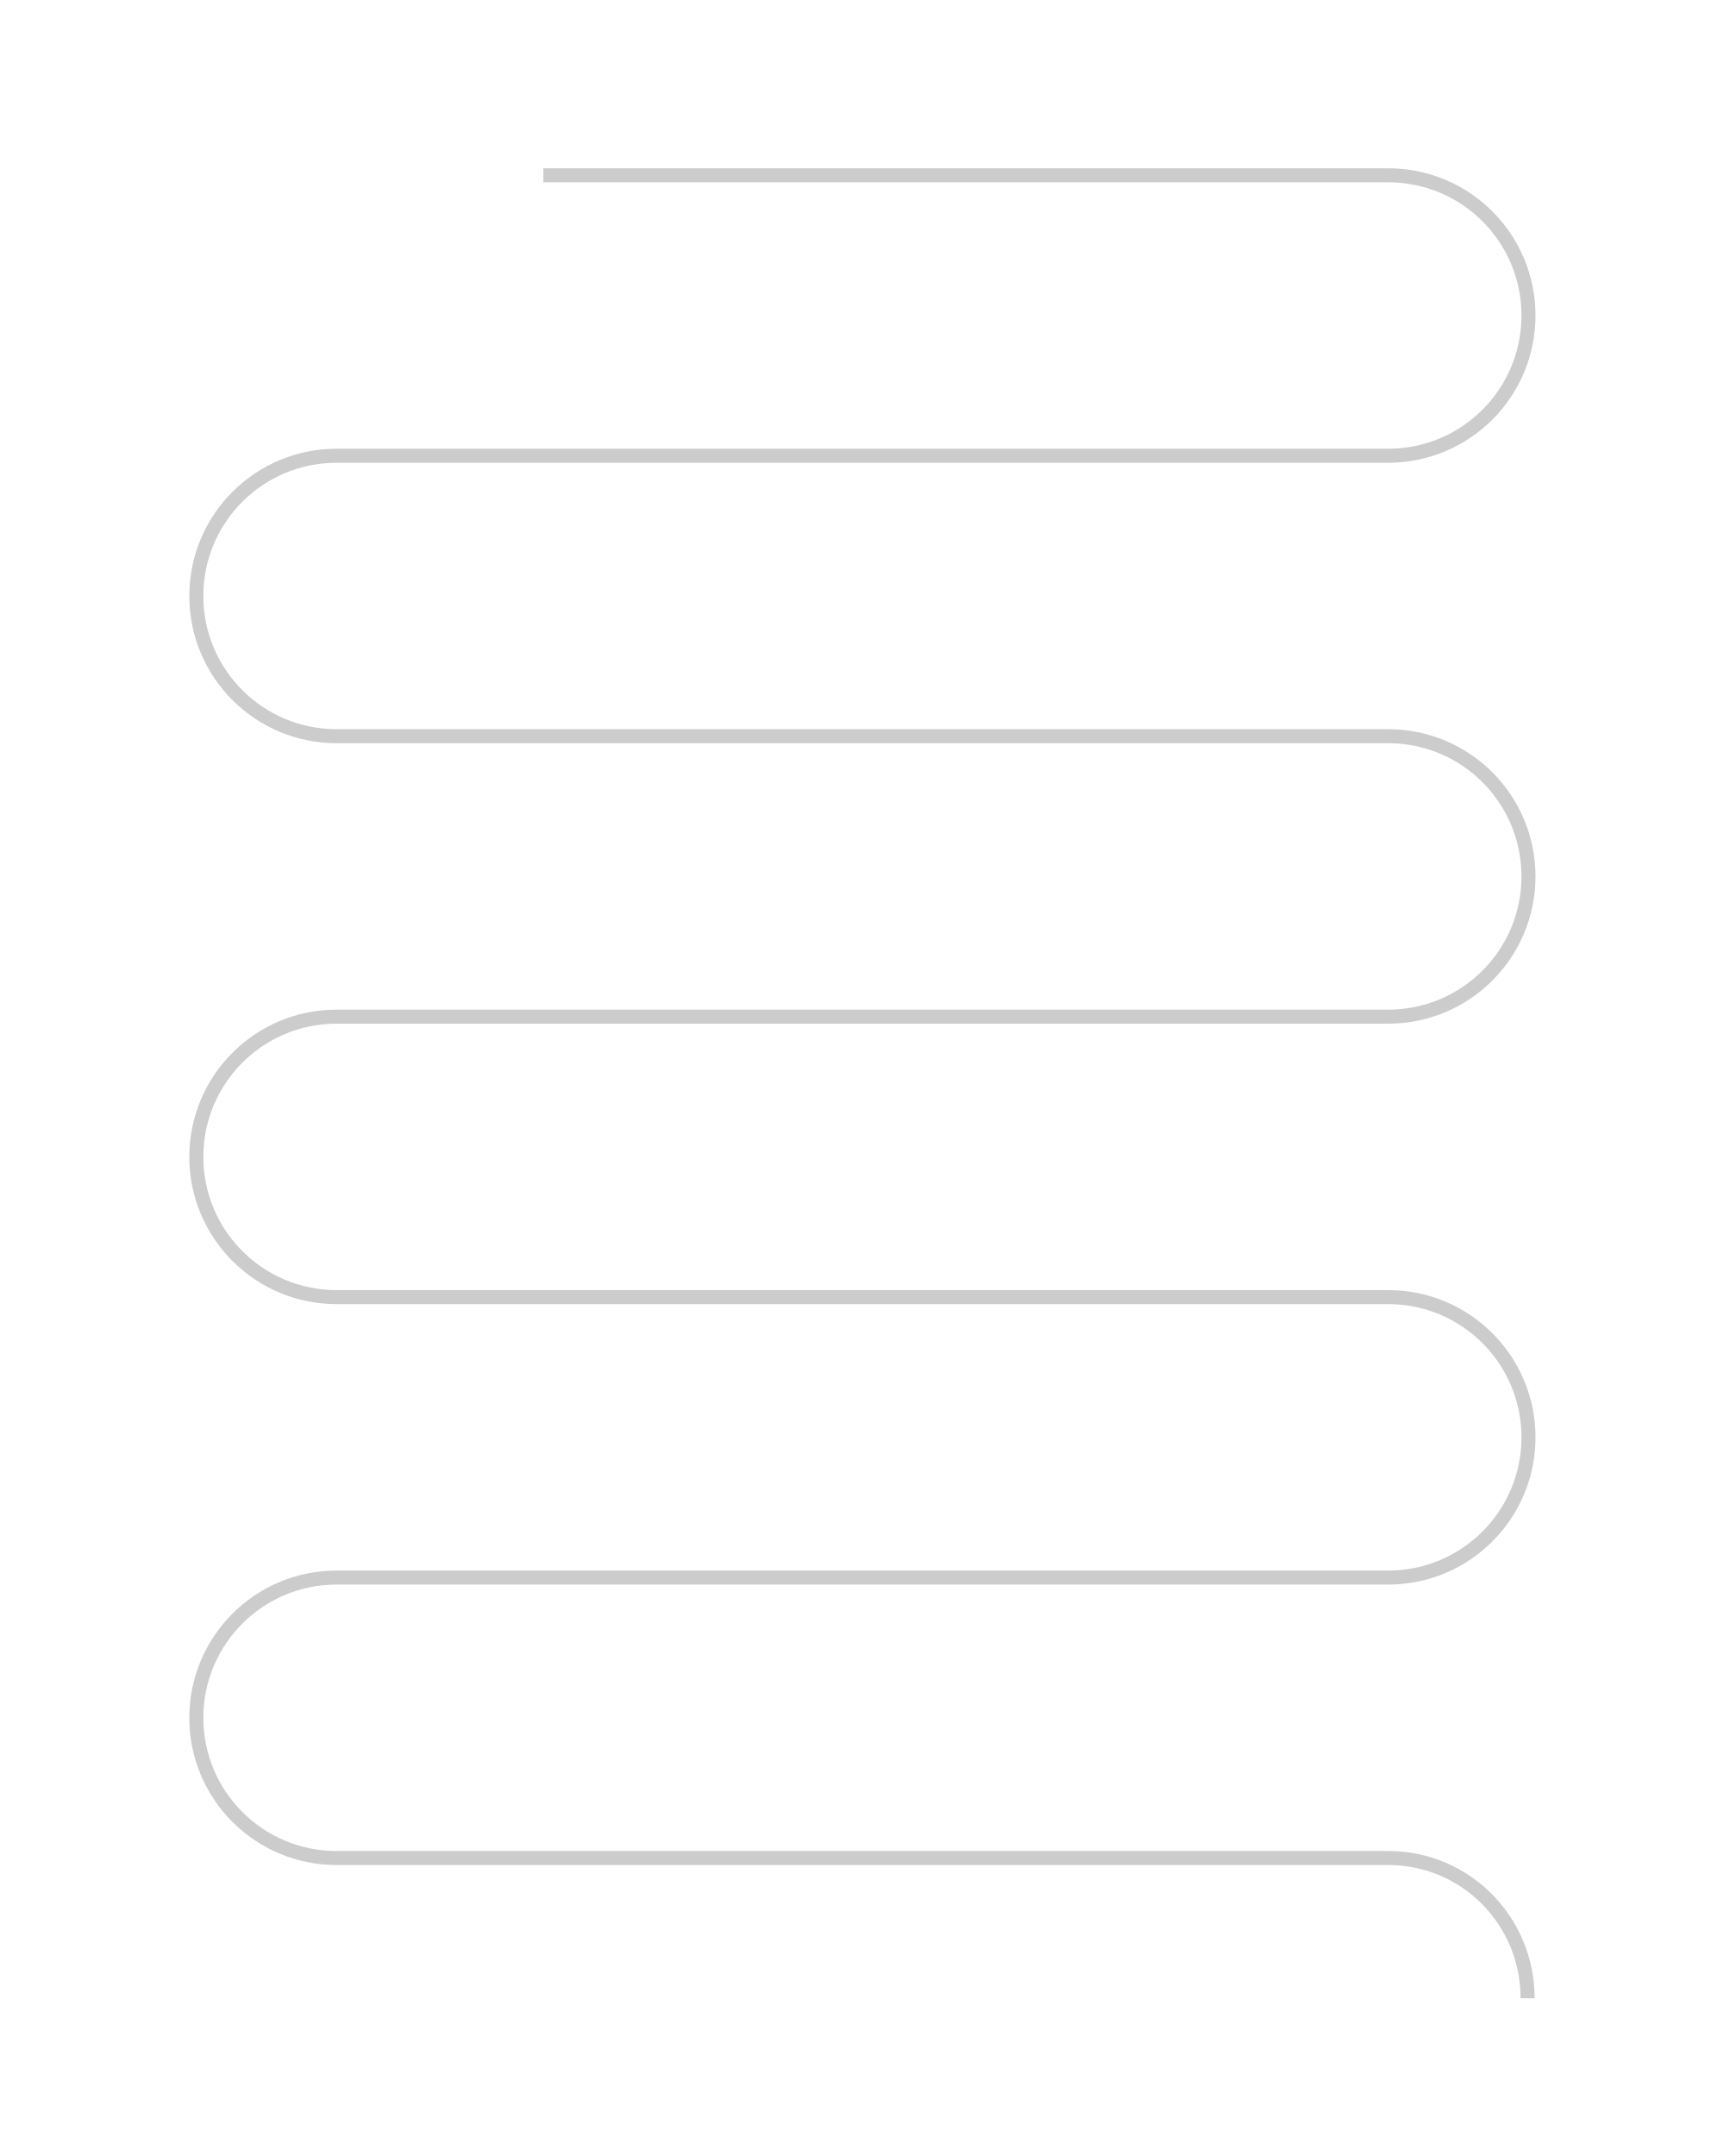
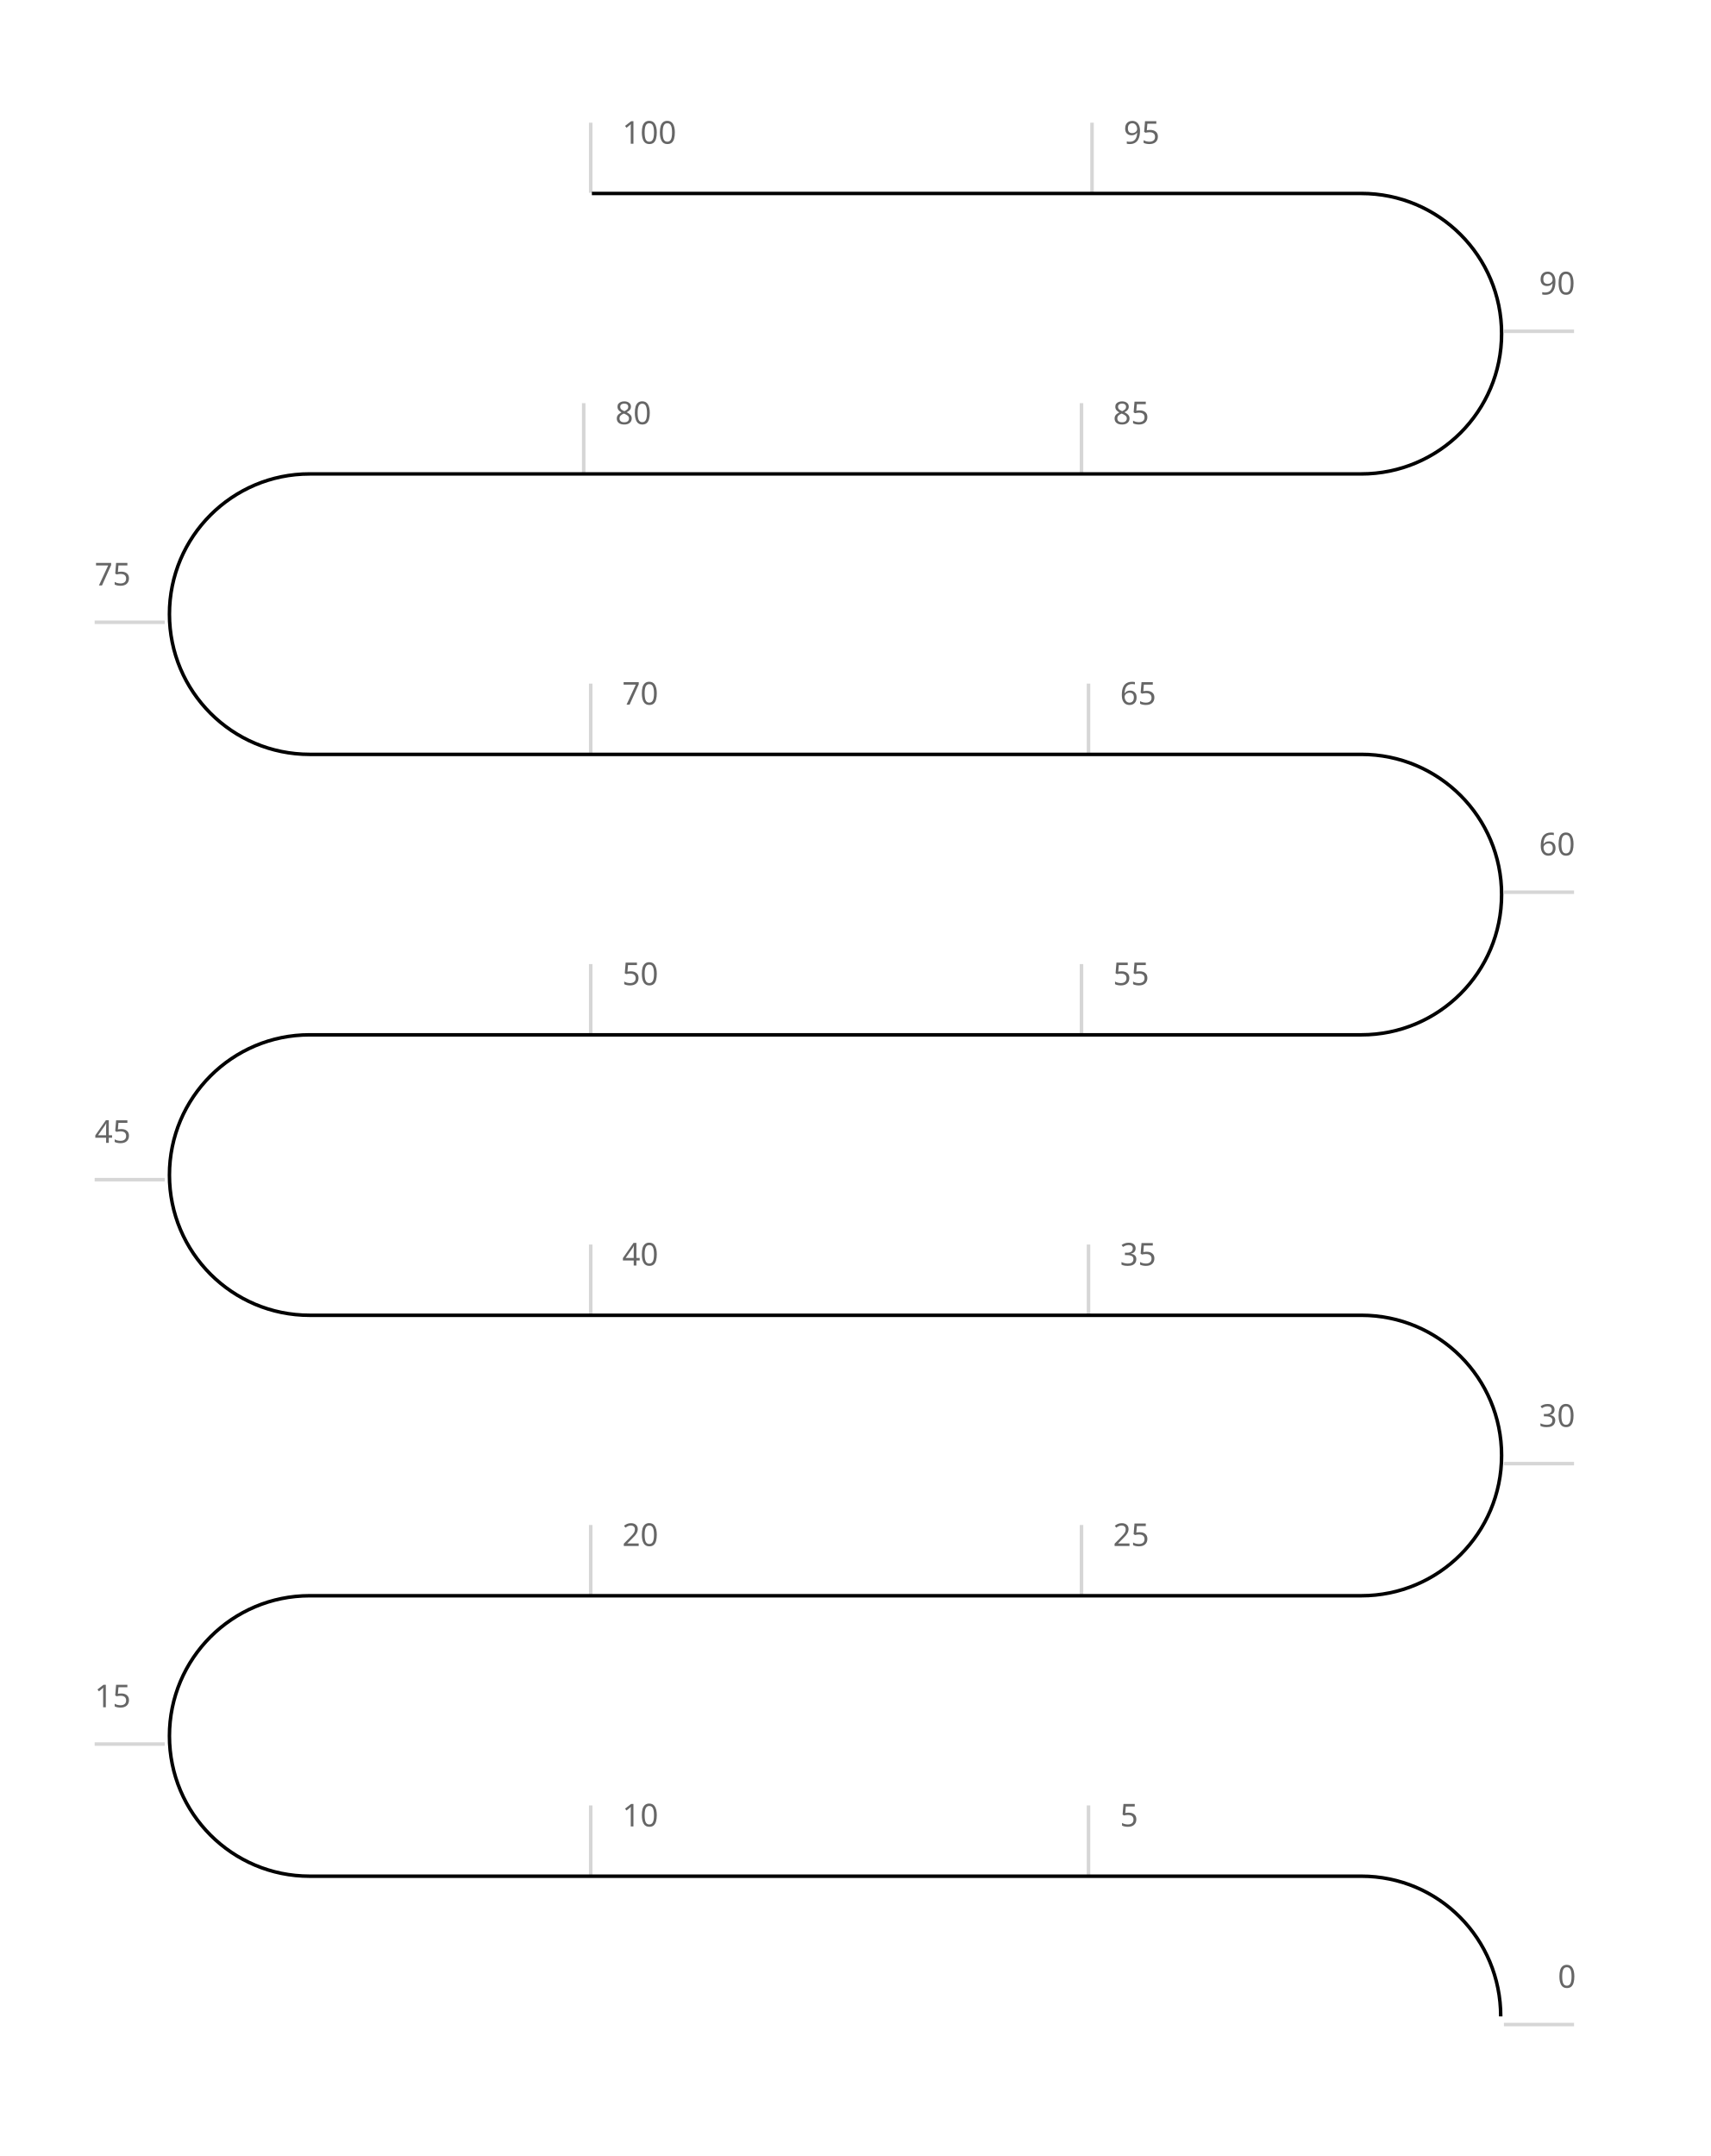
<svg xmlns="http://www.w3.org/2000/svg" version="1.1" x="0px" y="0px" width="488px" height="615px" viewBox="0 0 488 615" enable-background="new 0 0 488 615" xml:space="preserve">
-   <g id="Layer_1" display="none">
-     <g id="completed">
+   <g id="Layer_1">
+     <g id="completed" display="none">
      <g display="inline">
        <path fill="none" stroke="#FFFF66" stroke-width="10" stroke-linejoin="round" stroke-miterlimit="10" d="M156,50h240     c22.092,0,40,17.908,40,40s-17.908,40-40,40H96c-22.092,0-40,17.908-40,40s17.908,40,40,40h300c22.092,0,40,17.908,40,40     s-17.908,40-40,40H96c-22.092,0-40,17.908-40,40s17.908,40,40,40h300c22.092,0,40,17.908,40,40s-17.908,40-40,40H96     c-22.092,0-40,17.908-40,40s17.908,40,40,40h300c22.092,0,40,17.908,40,40" />
      </g>
      <g display="inline">
        <path fill="none" stroke="#D6D6D6" stroke-width="2" d="M156,50h240c22.092,0,40,17.908,40,40s-17.908,40-40,40H96     c-22.092,0-40,17.908-40,40s17.908,40,40,40h300c22.092,0,40,17.908,40,40s-17.908,40-40,40H96c-22.092,0-40,17.908-40,40     s17.908,40,40,40h300c22.092,0,40,17.908,40,40s-17.908,40-40,40H96c-22.092,0-40,17.908-40,40s17.908,40,40,40h300     c22.092,0,40,17.908,40,40" />
      </g>
    </g>
-     <g id="separators" display="inline">
-       <g>
-         <rect x="336" y="515" fill="#D6D6D6" width="1" height="20" />
-         <text transform="matrix(1 0 0 1 345.5 521)" fill="#666666" font-family="'Theinhardt-Lt'" font-size="9">5</text>
-       </g>
-       <g>
-         <rect x="431" y="569" fill="#D6D6D6" width="20" height="1" />
-         <text transform="matrix(1 0 0 1 446.3828 559)" fill="#666666" font-family="'Theinhardt-Lt'" font-size="9">0</text>
-       </g>
-       <g>
-         <rect x="431" y="409" fill="#D6D6D6" width="20" height="1" />
-         <text transform="matrix(1 0 0 1 441 399)" fill="#666666" font-family="'Theinhardt-Lt'" font-size="9">30</text>
-       </g>
-       <g>
-         <rect x="431" y="249" fill="#D6D6D6" width="20" height="1" />
-         <text transform="matrix(1 0 0 1 441 239)" fill="#666666" font-family="'Theinhardt-Lt'" font-size="9">60</text>
-       </g>
-       <g>
-         <rect x="431" y="89" fill="#D6D6D6" width="20" height="1" />
-         <text transform="matrix(1 0 0 1 441 79)" fill="#666666" font-family="'Theinhardt-Lt'" font-size="9">90</text>
-       </g>
-       <g>
-         <rect x="41" y="489" fill="#D6D6D6" width="20" height="1" />
-         <text transform="matrix(1 0 0 1 41 479)" fill="#666666" font-family="'Theinhardt-Lt'" font-size="9">15</text>
-       </g>
-       <g>
-         <rect x="41" y="329" fill="#D6D6D6" width="20" height="1" />
-         <text transform="matrix(1 0 0 1 41 319)" fill="#666666" font-family="'Theinhardt-Lt'" font-size="9">45</text>
-       </g>
-       <g>
-         <rect x="41" y="169" fill="#D6D6D6" width="20" height="1" />
-         <text transform="matrix(1 0 0 1 41 159)" fill="#666666" font-family="'Theinhardt-Lt'" font-size="9">75</text>
-       </g>
-       <g>
-         <rect x="156" y="515" fill="#D6D6D6" width="1" height="20" />
-         <text transform="matrix(1 0 0 1 165.5 521)" fill="#666666" font-family="'Theinhardt-Lt'" font-size="9">10</text>
-       </g>
-       <g>
-         <rect x="336" y="435" fill="#D6D6D6" width="1" height="20" />
-         <text transform="matrix(1 0 0 1 345.5 441)" fill="#666666" font-family="'Theinhardt-Lt'" font-size="9">25</text>
-       </g>
-       <g>
-         <rect x="156" y="435" fill="#D6D6D6" width="1" height="20" />
-         <text transform="matrix(1 0 0 1 165.5 441)" fill="#666666" font-family="'Theinhardt-Lt'" font-size="9">20</text>
-       </g>
-       <g>
-         <rect x="336" y="355" fill="#D6D6D6" width="1" height="20" />
-         <text transform="matrix(1 0 0 1 345.5 361)" fill="#666666" font-family="'Theinhardt-Lt'" font-size="9">35</text>
-       </g>
-       <g>
-         <rect x="156" y="355" fill="#D6D6D6" width="1" height="20" />
-         <text transform="matrix(1 0 0 1 165.5 361)" fill="#666666" font-family="'Theinhardt-Lt'" font-size="9">40</text>
-       </g>
-       <g>
-         <rect x="336" y="275" fill="#D6D6D6" width="1" height="20" />
-         <text transform="matrix(1 0 0 1 345.5 281)" fill="#666666" font-family="'Theinhardt-Lt'" font-size="9">55</text>
-       </g>
-       <g>
-         <rect x="156" y="275" fill="#D6D6D6" width="1" height="20" />
-         <text transform="matrix(1 0 0 1 165.5 281)" fill="#666666" font-family="'Theinhardt-Lt'" font-size="9">50</text>
-       </g>
-       <g>
-         <rect x="336" y="195" fill="#D6D6D6" width="1" height="20" />
-         <text transform="matrix(1 0 0 1 345.5 201)" fill="#666666" font-family="'Theinhardt-Lt'" font-size="9">65</text>
-       </g>
-       <g>
-         <rect x="156" y="195" fill="#D6D6D6" width="1" height="20" />
-         <text transform="matrix(1 0 0 1 165.5 201)" fill="#666666" font-family="'Theinhardt-Lt'" font-size="9">70</text>
-       </g>
-       <g>
-         <rect x="336" y="115" fill="#D6D6D6" width="1" height="20" />
-         <text transform="matrix(1 0 0 1 345.5 121)" fill="#666666" font-family="'Theinhardt-Lt'" font-size="9">85</text>
-       </g>
-       <g>
-         <rect x="156" y="115" fill="#D6D6D6" width="1" height="20" />
-         <text transform="matrix(1 0 0 1 165.5 121)" fill="#666666" font-family="'Theinhardt-Lt'" font-size="9">80</text>
-       </g>
-       <g>
-         <rect x="336" y="35" fill="#D6D6D6" width="1" height="20" />
-         <text transform="matrix(1 0 0 1 345.5 41)" fill="#666666" font-family="'Theinhardt-Lt'" font-size="9">95</text>
-       </g>
-       <g>
-         <rect x="156" y="35" fill="#D6D6D6" width="1" height="20" />
-         <text transform="matrix(1 0 0 1 165.5 41)" fill="#666666" font-family="'Theinhardt-Lt'" font-size="9">100</text>
-       </g>
+     <g>
+       <rect x="310" y="515" fill="#D6D6D6" width="1" height="20" />
+       <text transform="matrix(1 0 0 1 319.5 521)" fill="#666666" font-family="'Theinhardt-Lt'" font-size="9">5</text>
    </g>
-     <g id="guides" display="inline">
+     <g>
+       <rect x="429" y="577" fill="#D6D6D6" width="20" height="1" />
+       <text transform="matrix(1 0 0 1 444.3828 567)" fill="#666666" font-family="'Theinhardt-Lt'" font-size="9">0</text>
+     </g>
+     <g>
+       <rect x="429" y="417" fill="#D6D6D6" width="20" height="1" />
+       <text transform="matrix(1 0 0 1 439 407)" fill="#666666" font-family="'Theinhardt-Lt'" font-size="9">30</text>
+     </g>
+     <g>
+       <rect x="429" y="254" fill="#D6D6D6" width="20" height="1" />
+       <text transform="matrix(1 0 0 1 439 244)" fill="#666666" font-family="'Theinhardt-Lt'" font-size="9">60</text>
+     </g>
+     <g>
+       <rect x="429" y="94" fill="#D6D6D6" width="20" height="1" />
+       <text transform="matrix(1 0 0 1 439 84)" fill="#666666" font-family="'Theinhardt-Lt'" font-size="9">90</text>
+     </g>
+     <g>
+       <rect x="27" y="497" fill="#D6D6D6" width="20" height="1" />
+       <text transform="matrix(1 0 0 1 27 487)" fill="#666666" font-family="'Theinhardt-Lt'" font-size="9">15</text>
+     </g>
+     <g>
+       <rect x="27" y="336" fill="#D6D6D6" width="20" height="1" />
+       <text transform="matrix(1 0 0 1 27 326)" fill="#666666" font-family="'Theinhardt-Lt'" font-size="9">45</text>
+     </g>
+     <g>
+       <rect x="27" y="177" fill="#D6D6D6" width="20" height="1" />
+       <text transform="matrix(1 0 0 1 27 167)" fill="#666666" font-family="'Theinhardt-Lt'" font-size="9">75</text>
+     </g>
+     <g>
+       <rect x="168" y="515" fill="#D6D6D6" width="1" height="20" />
+       <text transform="matrix(1 0 0 1 177.5 521)" fill="#666666" font-family="'Theinhardt-Lt'" font-size="9">10</text>
+     </g>
+     <g>
+       <rect x="308" y="435" fill="#D6D6D6" width="1" height="20" />
+       <text transform="matrix(1 0 0 1 317.5 441)" fill="#666666" font-family="'Theinhardt-Lt'" font-size="9">25</text>
+     </g>
+     <g>
+       <rect x="168" y="435" fill="#D6D6D6" width="1" height="20" />
+       <text transform="matrix(1 0 0 1 177.5 441)" fill="#666666" font-family="'Theinhardt-Lt'" font-size="9">20</text>
+     </g>
+     <g>
+       <rect x="310" y="355" fill="#D6D6D6" width="1" height="20" />
+       <text transform="matrix(1 0 0 1 319.5 361)" fill="#666666" font-family="'Theinhardt-Lt'" font-size="9">35</text>
+     </g>
+     <g>
+       <rect x="168" y="355" fill="#D6D6D6" width="1" height="20" />
+       <text transform="matrix(1 0 0 1 177.5 361)" fill="#666666" font-family="'Theinhardt-Lt'" font-size="9">40</text>
+     </g>
+     <g>
+       <rect x="308" y="275" fill="#D6D6D6" width="1" height="20" />
+       <text transform="matrix(1 0 0 1 317.5 281)" fill="#666666" font-family="'Theinhardt-Lt'" font-size="9">55</text>
+     </g>
+     <g>
+       <rect x="168" y="275" fill="#D6D6D6" width="1" height="20" />
+       <text transform="matrix(1 0 0 1 177.5 281)" fill="#666666" font-family="'Theinhardt-Lt'" font-size="9">50</text>
+     </g>
+     <g>
+       <rect x="310" y="195" fill="#D6D6D6" width="1" height="20" />
+       <text transform="matrix(1 0 0 1 319.5 201)" fill="#666666" font-family="'Theinhardt-Lt'" font-size="9">65</text>
+     </g>
+     <g>
+       <rect x="168" y="195" fill="#D6D6D6" width="1" height="20" />
+       <text transform="matrix(1 0 0 1 177.5 201)" fill="#666666" font-family="'Theinhardt-Lt'" font-size="9">70</text>
+     </g>
+     <g>
+       <rect x="308" y="115" fill="#D6D6D6" width="1" height="20" />
+       <text transform="matrix(1 0 0 1 317.5 121)" fill="#666666" font-family="'Theinhardt-Lt'" font-size="9">85</text>
+     </g>
+     <g>
+       <rect x="166" y="115" fill="#D6D6D6" width="1" height="20" />
+       <text transform="matrix(1 0 0 1 175.5 121)" fill="#666666" font-family="'Theinhardt-Lt'" font-size="9">80</text>
+     </g>
+     <g>
+       <rect x="311" y="35" fill="#D6D6D6" width="1" height="20" />
+       <text transform="matrix(1 0 0 1 320.5 41)" fill="#666666" font-family="'Theinhardt-Lt'" font-size="9">95</text>
+     </g>
+     <g>
+       <rect x="168" y="35" fill="#D6D6D6" width="1" height="20" />
+       <text transform="matrix(1 0 0 1 177.5 41)" fill="#666666" font-family="'Theinhardt-Lt'" font-size="9">100</text>
+     </g>
+     <g id="guides">
	</g>
  </g>
-   <g id="foo">
-     <path fill="none" stroke="#CCCCCC" stroke-width="4" stroke-linejoin="round" stroke-miterlimit="10" d="M435.75,570   c0-22.092-17.658-40-39.75-40H96c-22.092,0-40-17.908-40-40s17.908-40,40-40h300c22.092,0,40-17.908,40-40s-17.908-40-40-40H96   c-22.092,0-40-17.908-40-40s17.908-40,40-40h300c22.092,0,40-17.908,40-40s-17.908-40-40-40H96c-22.092,0-40-17.908-40-40   s17.908-40,40-40h300c22.092,0,40-17.908,40-40s-17.908-40-40-40H155" />
+   <g id="Ebene_2">
+     <path fill="none" stroke="#000000" stroke-miterlimit="10" d="M428.082,575.186c0-22.092-17.658-40-39.75-40h-300   c-22.092,0-40-17.908-40-40s17.908-40,40-40h300c22.092,0,40-17.908,40-40s-17.908-40-40-40h-300c-22.092,0-40-17.908-40-40   s17.908-40,40-40h300c22.092,0,40-17.908,40-40s-17.908-40-40-40h-300c-22.092,0-40-17.908-40-40s17.908-40,40-40h300   c22.092,0,40-17.908,40-40s-17.908-40-40-40h-219.5" />
  </g>
</svg>
